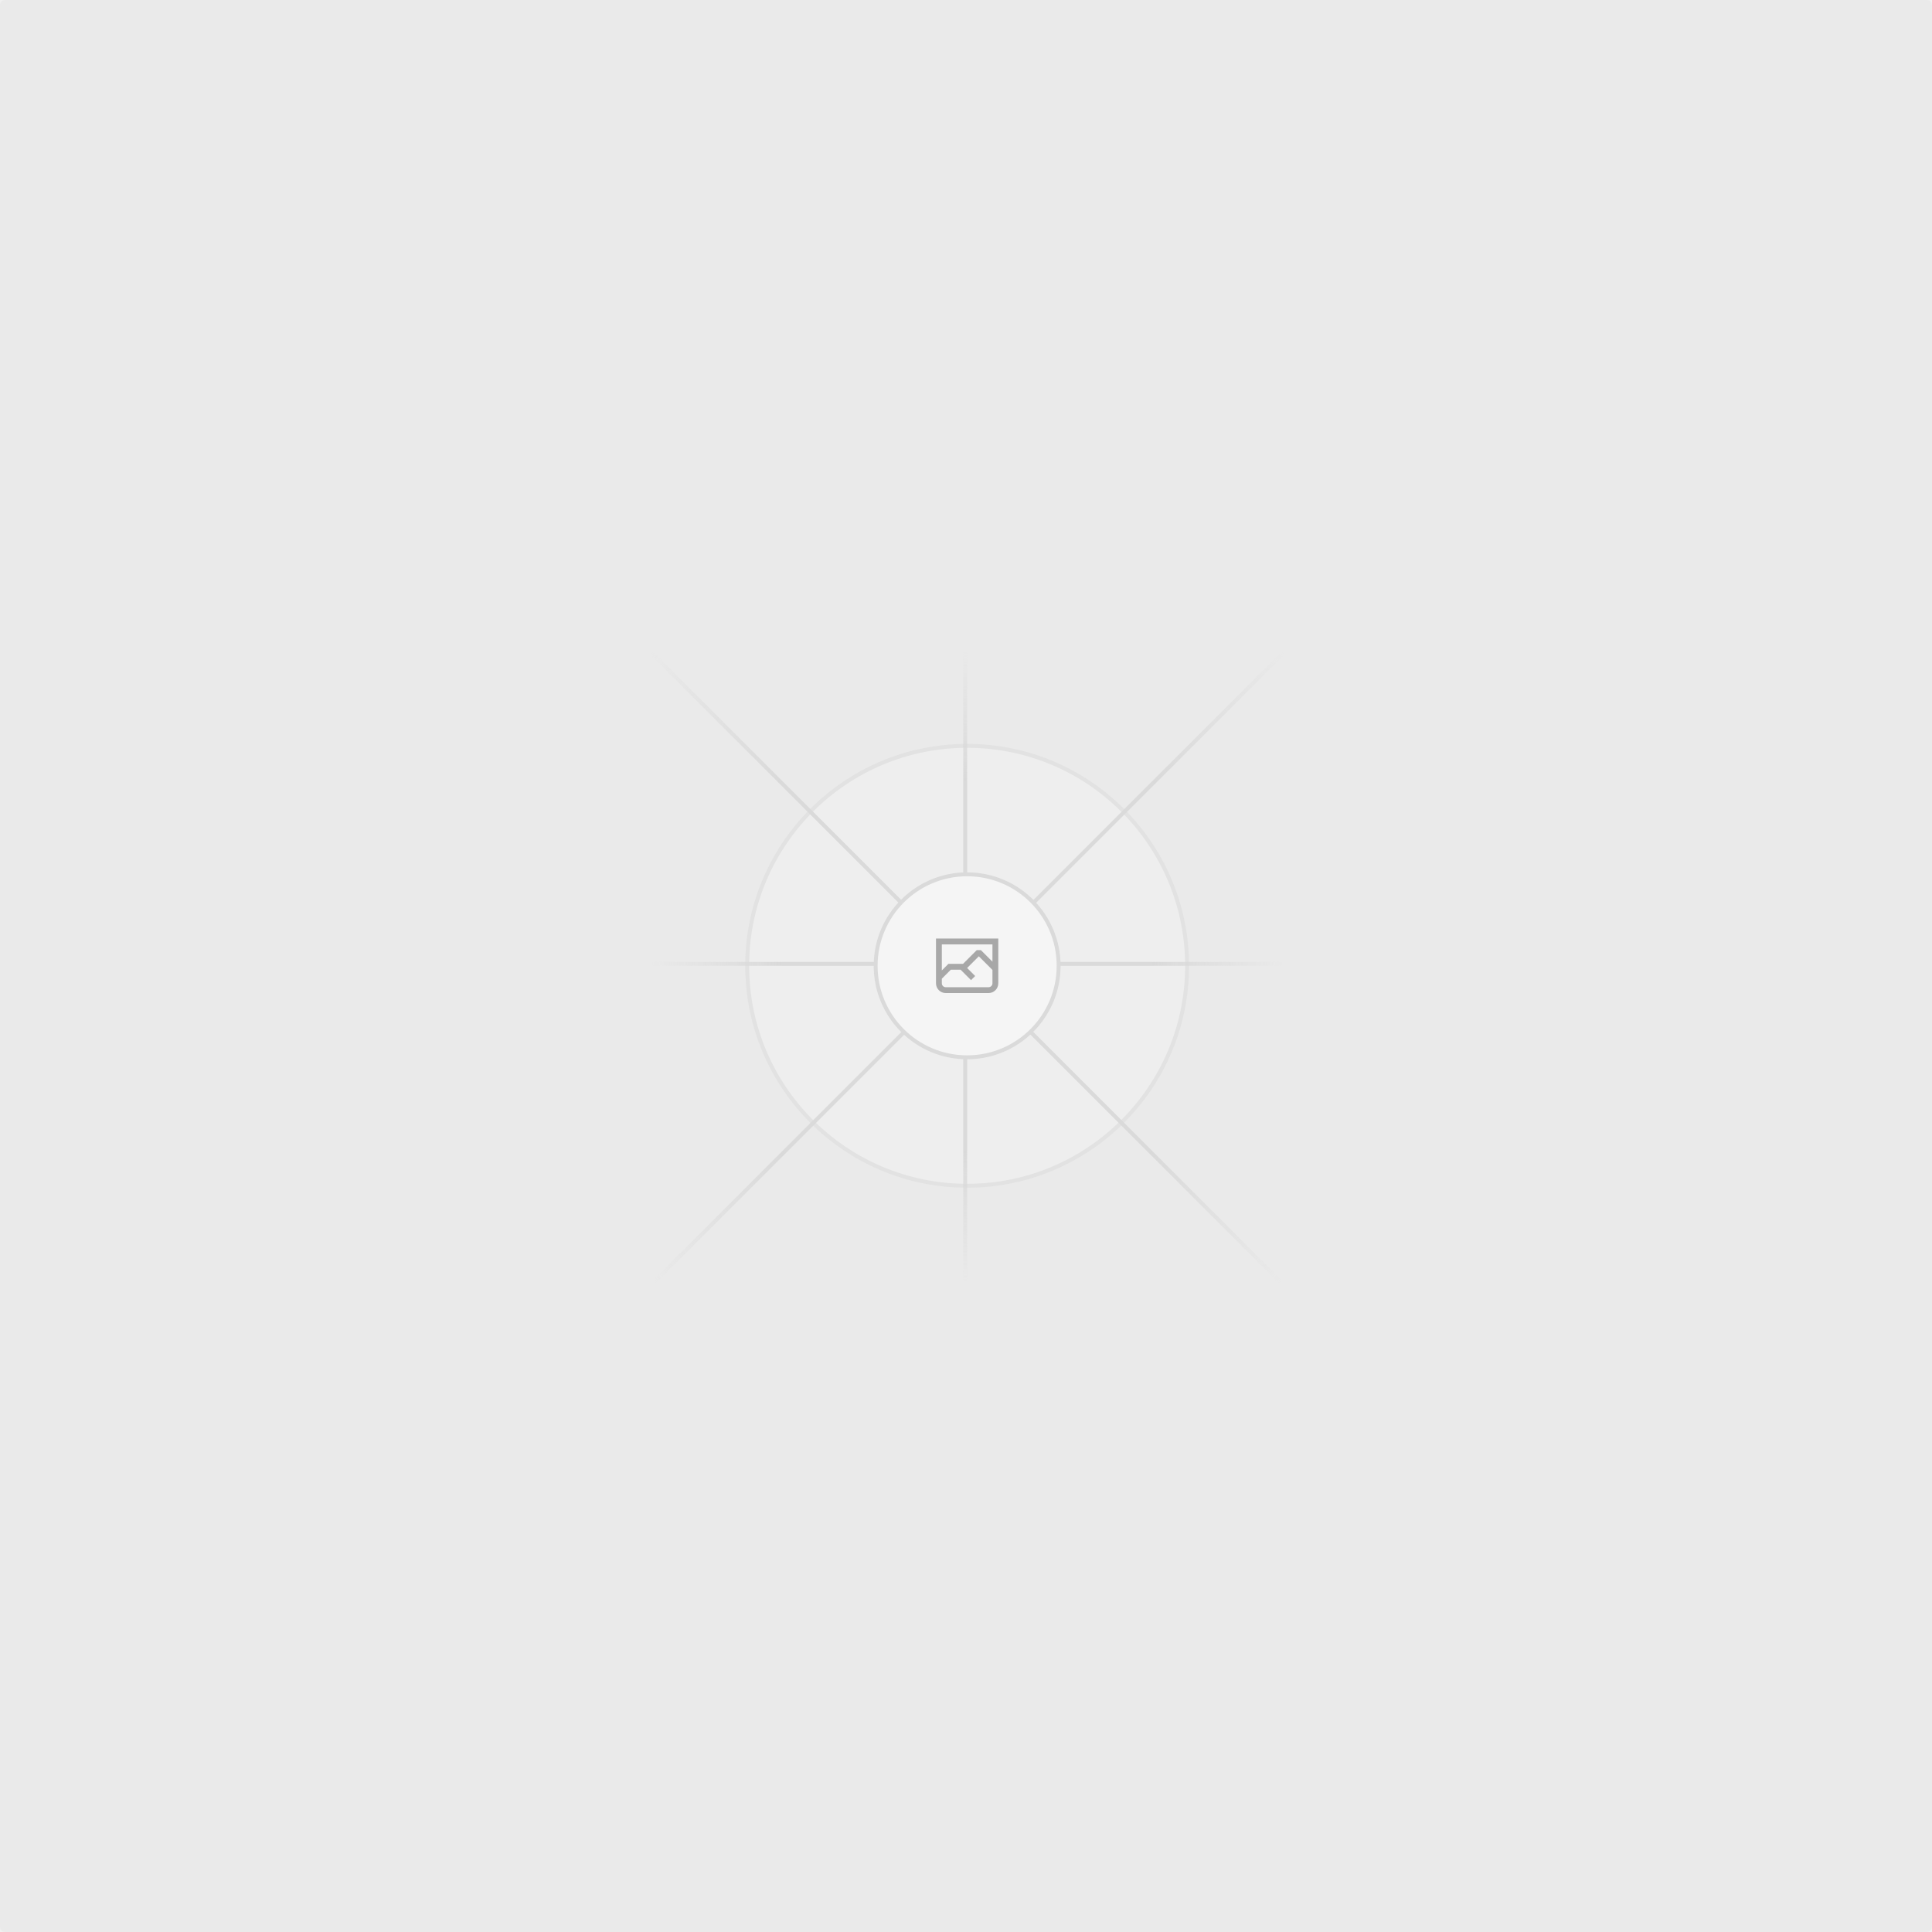
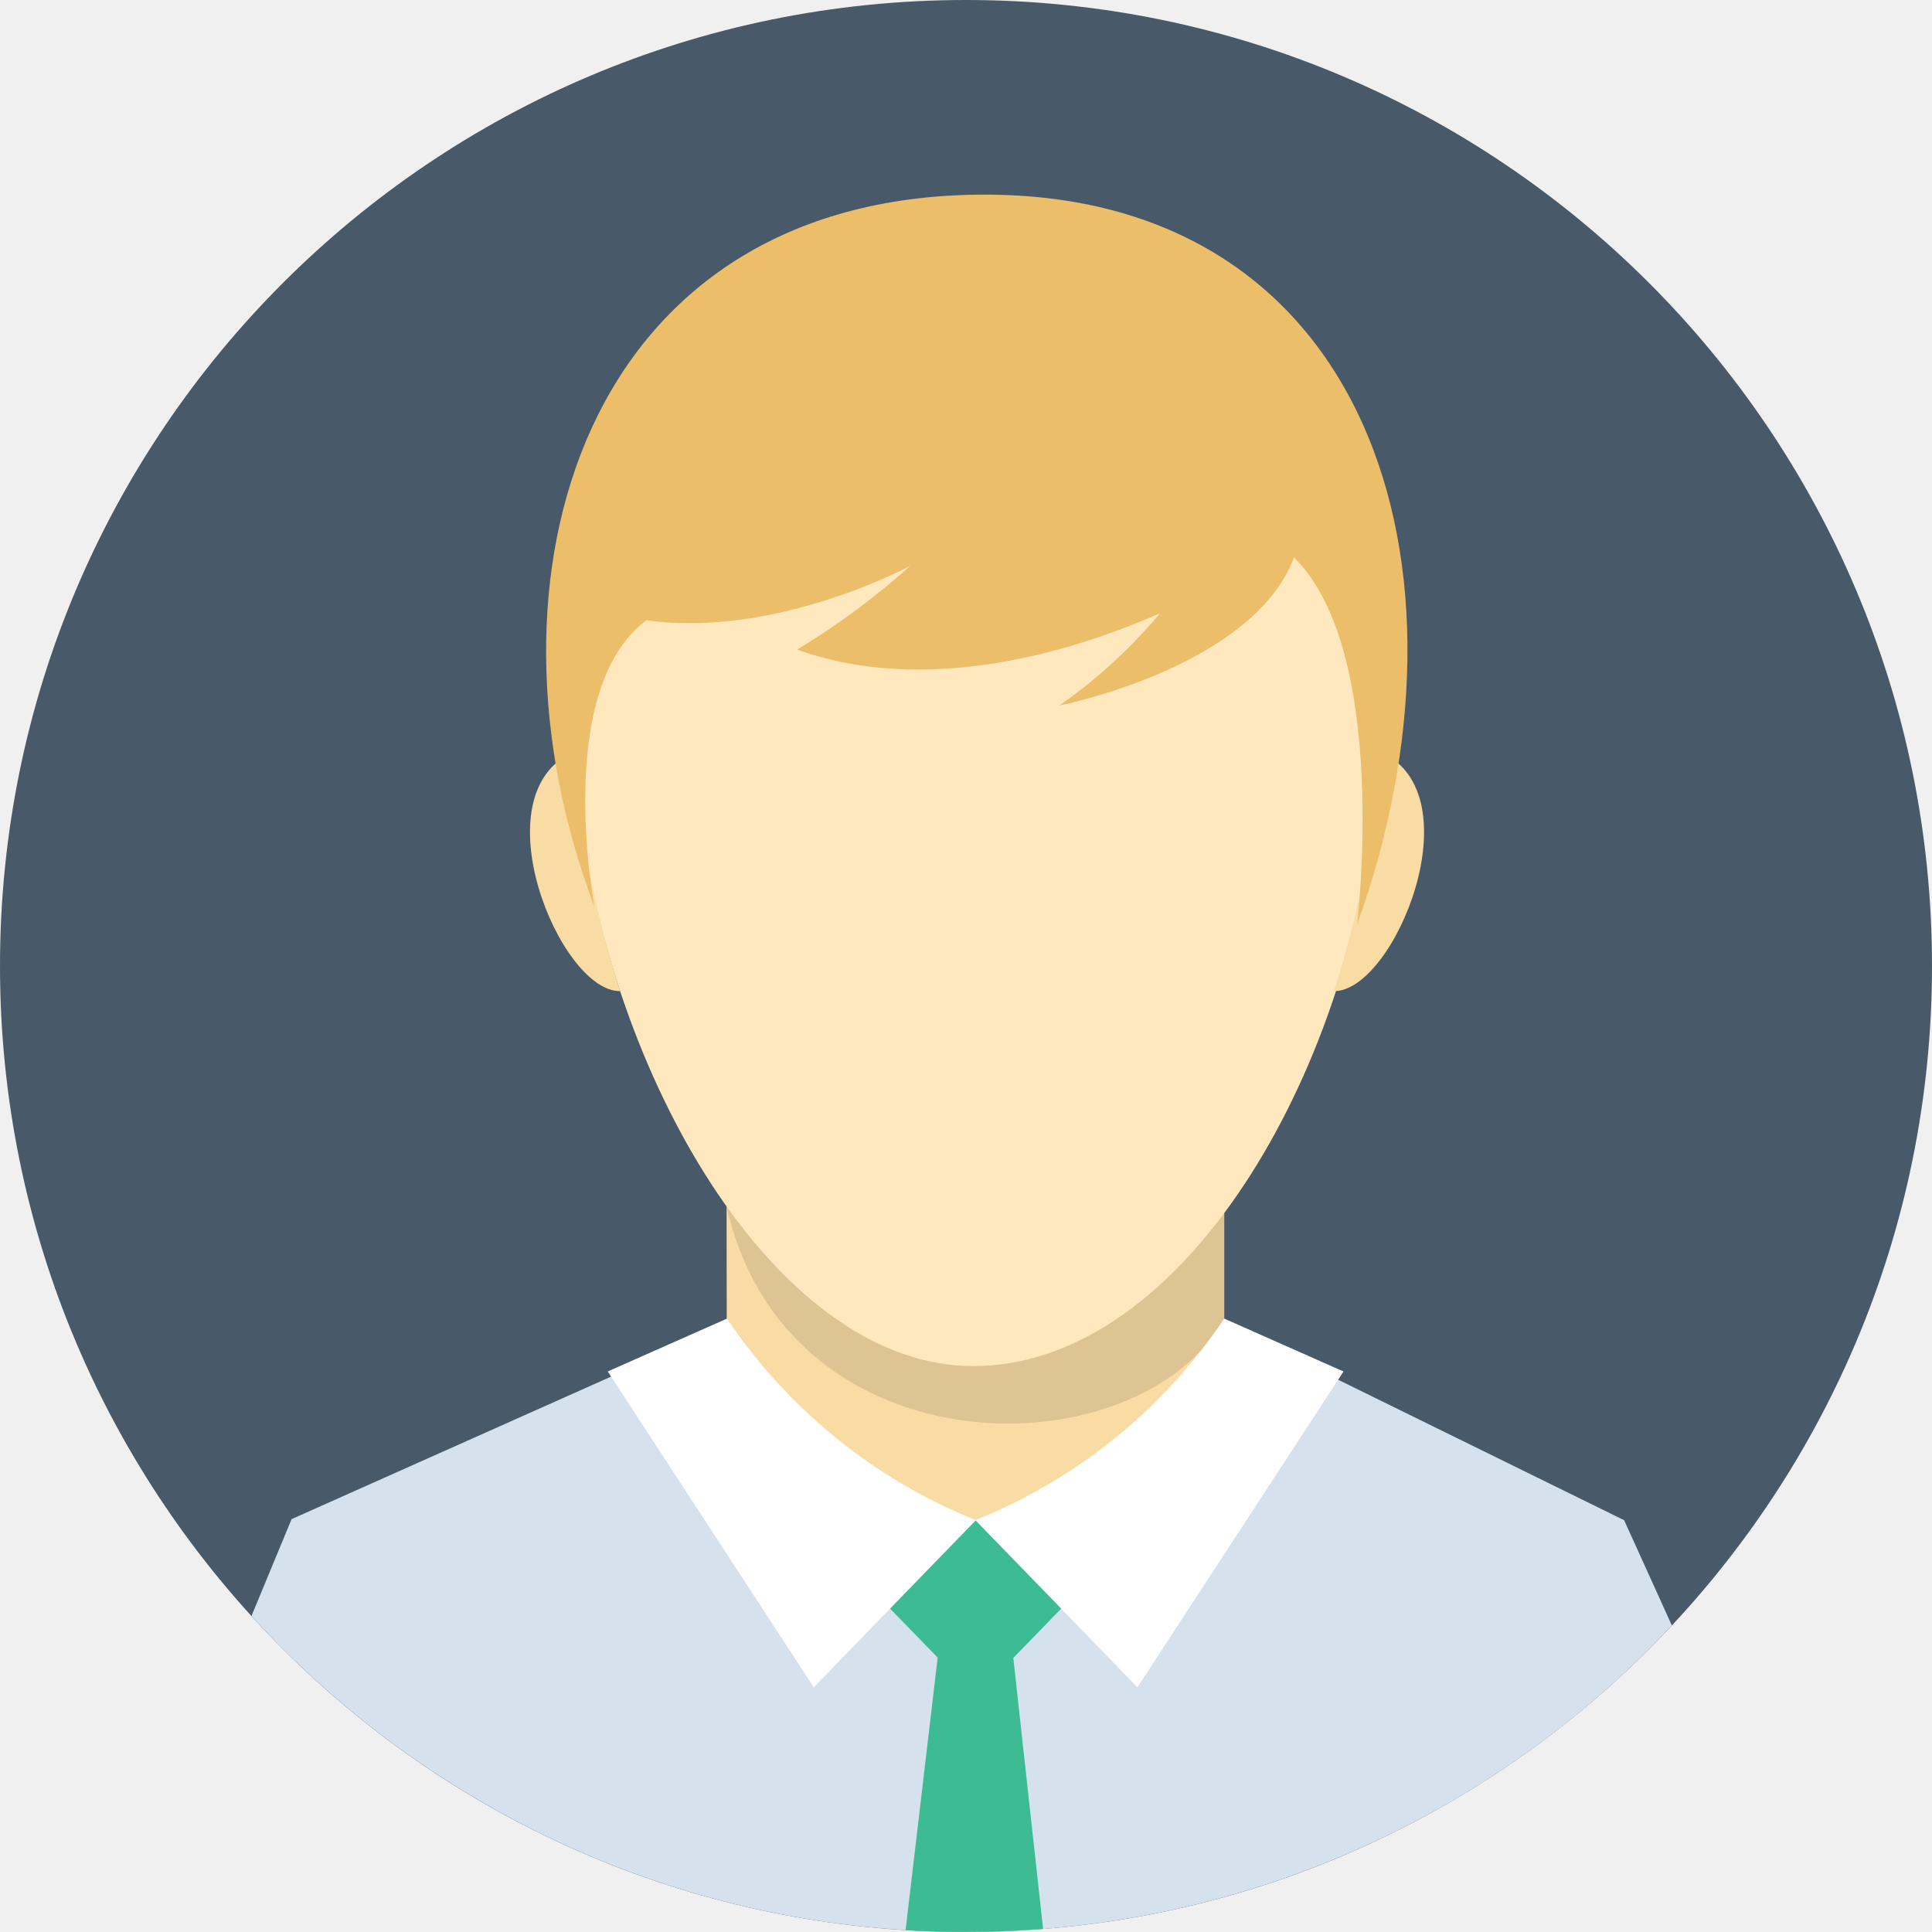
- <svg xmlns="http://www.w3.org/2000/svg" width="1200" height="1200" fill="none">
-   <rect width="1200" height="1200" fill="#EAEAEA" rx="3" />
-   <g opacity=".5">
-     <g opacity=".5">
-       <path fill="#FAFAFA" d="M600.709 736.5c-75.454 0-136.621-61.167-136.621-136.62 0-75.454 61.167-136.621 136.621-136.621 75.453 0 136.62 61.167 136.62 136.621 0 75.453-61.167 136.62-136.62 136.62Z" />
-       <path stroke="#C9C9C9" stroke-width="2.418" d="M600.709 736.5c-75.454 0-136.621-61.167-136.621-136.62 0-75.454 61.167-136.621 136.621-136.621 75.453 0 136.62 61.167 136.62 136.621 0 75.453-61.167 136.62-136.62 136.62Z" />
+ <svg xmlns="http://www.w3.org/2000/svg" viewBox="0 0 61.8 61.8" fill="#000000">
+   <g id="SVGRepo_bgCarrier" stroke-width="0" />
+   <g id="SVGRepo_tracerCarrier" stroke-linecap="round" stroke-linejoin="round" />
+   <g id="SVGRepo_iconCarrier">
+     <g data-name="Layer 2" id="Layer_2">
+       <g data-name="—ÎÓÈ 1" id="_ÎÓÈ_1">
+         <circle cx="30.9" cy="30.9" fill="#485a69" r="30.9" />
+         <path d="M23.242 38.592l15.92.209v12.918l-15.907-.121-.013-13.006z" fill="#f9dca4" fill-rule="evenodd" />
+         <path d="M53.478 51.993A30.814 30.814 0 0 1 30.9 61.8a31.225 31.225 0 0 1-3.837-.237A30.699 30.699 0 0 1 15.9 57.919a31.033 31.033 0 0 1-7.857-6.225l1.284-3.1 13.925-6.212c0 4.535 1.84 6.152 7.97 6.244 7.57.113 7.94-1.606 7.94-6.28l12.79 6.281z" fill="#d5e1ed" fill-rule="evenodd" />
+         <path d="M39.165 38.778v3.404c-2.75 4.914-14 4.998-15.923-3.59z" fill-rule="evenodd" opacity="0.11" />
+         <path d="M31.129 8.432c21.281 0 12.987 35.266 0 35.266-12.267 0-21.281-35.266 0-35.266z" fill="#ffe8be" fill-rule="evenodd" />
+         <path d="M18.365 24.045c-3.07 1.34-.46 7.687 1.472 7.658a31.973 31.973 0 0 1-1.472-7.658z" fill="#f9dca4" fill-rule="evenodd" />
+         <path d="M44.14 24.045c3.07 1.339.46 7.687-1.471 7.658a31.992 31.992 0 0 0 1.471-7.658z" fill="#f9dca4" fill-rule="evenodd" />
+         <path d="M43.409 29.584s1.066-8.716-2.015-11.752c-1.34 3.528-7.502 4.733-7.502 4.733a16.62 16.62 0 0 0 3.215-2.947c-1.652.715-6.876 2.858-11.61 1.161a23.715 23.715 0 0 0 3.617-2.679s-4.287 2.322-8.44 1.742c-2.991 2.232-1.66 9.162-1.66 9.162C15 18.417 18.697 6.296 31.39 6.226c12.358-.069 16.17 11.847 12.018 23.358z" fill="#ecbe6a" fill-rule="evenodd" />
+         <path d="M23.255 42.179a17.39 17.39 0 0 0 7.958 6.446l-5.182 5.349L19.44 43.87z" fill="#ffffff" fill-rule="evenodd" />
+         <path d="M39.16 42.179a17.391 17.391 0 0 1-7.958 6.446l5.181 5.349 6.592-10.103z" fill="#ffffff" fill-rule="evenodd" />
+         <path d="M33.366 61.7q-1.239.097-2.504.098-.954 0-1.895-.056l1.031-8.757h2.41z" fill="#3dbc93" fill-rule="evenodd" />
+         <path d="M28.472 51.456l2.737-2.817 2.736 2.817-2.736 2.817-2.737-2.817z" fill="#3dbc93" fill-rule="evenodd" />
+       </g>
    </g>
-     <path stroke="url(#a)" stroke-width="2.418" d="M0-1.209h553.581" transform="scale(1 -1) rotate(45 1163.11 91.165)" />
-     <path stroke="url(#b)" stroke-width="2.418" d="M404.846 598.671h391.726" />
-     <path stroke="url(#c)" stroke-width="2.418" d="M599.5 795.742V404.017" />
-     <path stroke="url(#d)" stroke-width="2.418" d="m795.717 796.597-391.441-391.44" />
-     <path fill="#fff" d="M600.709 656.704c-31.384 0-56.825-25.441-56.825-56.824 0-31.384 25.441-56.825 56.825-56.825 31.383 0 56.824 25.441 56.824 56.825 0 31.383-25.441 56.824-56.824 56.824Z" />
-     <g clip-path="url(#e)">
-       <path fill="#666" fill-rule="evenodd" d="M616.426 586.58h-31.434v16.176l3.553-3.554.531-.531h9.068l.074-.074 8.463-8.463h2.565l7.18 7.181V586.58Zm-15.715 14.654 3.698 3.699 1.283 1.282-2.565 2.565-1.282-1.283-5.2-5.199h-6.066l-5.514 5.514-.073.073v2.876a2.418 2.418 0 0 0 2.418 2.418h26.598a2.418 2.418 0 0 0 2.418-2.418v-8.317l-8.463-8.463-7.181 7.181-.071.072Zm-19.347 5.442v4.085a6.045 6.045 0 0 0 6.046 6.045h26.598a6.044 6.044 0 0 0 6.045-6.045v-7.108l1.356-1.355-1.282-1.283-.074-.073v-17.989h-38.689v23.43l-.146.146.146.147Z" clip-rule="evenodd" />
-     </g>
-     <path stroke="#C9C9C9" stroke-width="2.418" d="M600.709 656.704c-31.384 0-56.825-25.441-56.825-56.824 0-31.384 25.441-56.825 56.825-56.825 31.383 0 56.824 25.441 56.824 56.825 0 31.383-25.441 56.824-56.824 56.824Z" />
  </g>
-   <defs>
-     <linearGradient id="a" x1="554.061" x2="-.48" y1=".083" y2=".087" gradientUnits="userSpaceOnUse">
-       <stop stop-color="#C9C9C9" stop-opacity="0" />
-       <stop offset=".208" stop-color="#C9C9C9" />
-       <stop offset=".792" stop-color="#C9C9C9" />
-       <stop offset="1" stop-color="#C9C9C9" stop-opacity="0" />
-     </linearGradient>
-     <linearGradient id="b" x1="796.912" x2="404.507" y1="599.963" y2="599.965" gradientUnits="userSpaceOnUse">
-       <stop stop-color="#C9C9C9" stop-opacity="0" />
-       <stop offset=".208" stop-color="#C9C9C9" />
-       <stop offset=".792" stop-color="#C9C9C9" />
-       <stop offset="1" stop-color="#C9C9C9" stop-opacity="0" />
-     </linearGradient>
-     <linearGradient id="c" x1="600.792" x2="600.794" y1="403.677" y2="796.082" gradientUnits="userSpaceOnUse">
-       <stop stop-color="#C9C9C9" stop-opacity="0" />
-       <stop offset=".208" stop-color="#C9C9C9" />
-       <stop offset=".792" stop-color="#C9C9C9" />
-       <stop offset="1" stop-color="#C9C9C9" stop-opacity="0" />
-     </linearGradient>
-     <linearGradient id="d" x1="404.85" x2="796.972" y1="403.903" y2="796.02" gradientUnits="userSpaceOnUse">
-       <stop stop-color="#C9C9C9" stop-opacity="0" />
-       <stop offset=".208" stop-color="#C9C9C9" />
-       <stop offset=".792" stop-color="#C9C9C9" />
-       <stop offset="1" stop-color="#C9C9C9" stop-opacity="0" />
-     </linearGradient>
-     <clipPath id="e">
-       <path fill="#fff" d="M581.364 580.535h38.689v38.689h-38.689z" />
-     </clipPath>
-   </defs>
</svg>
